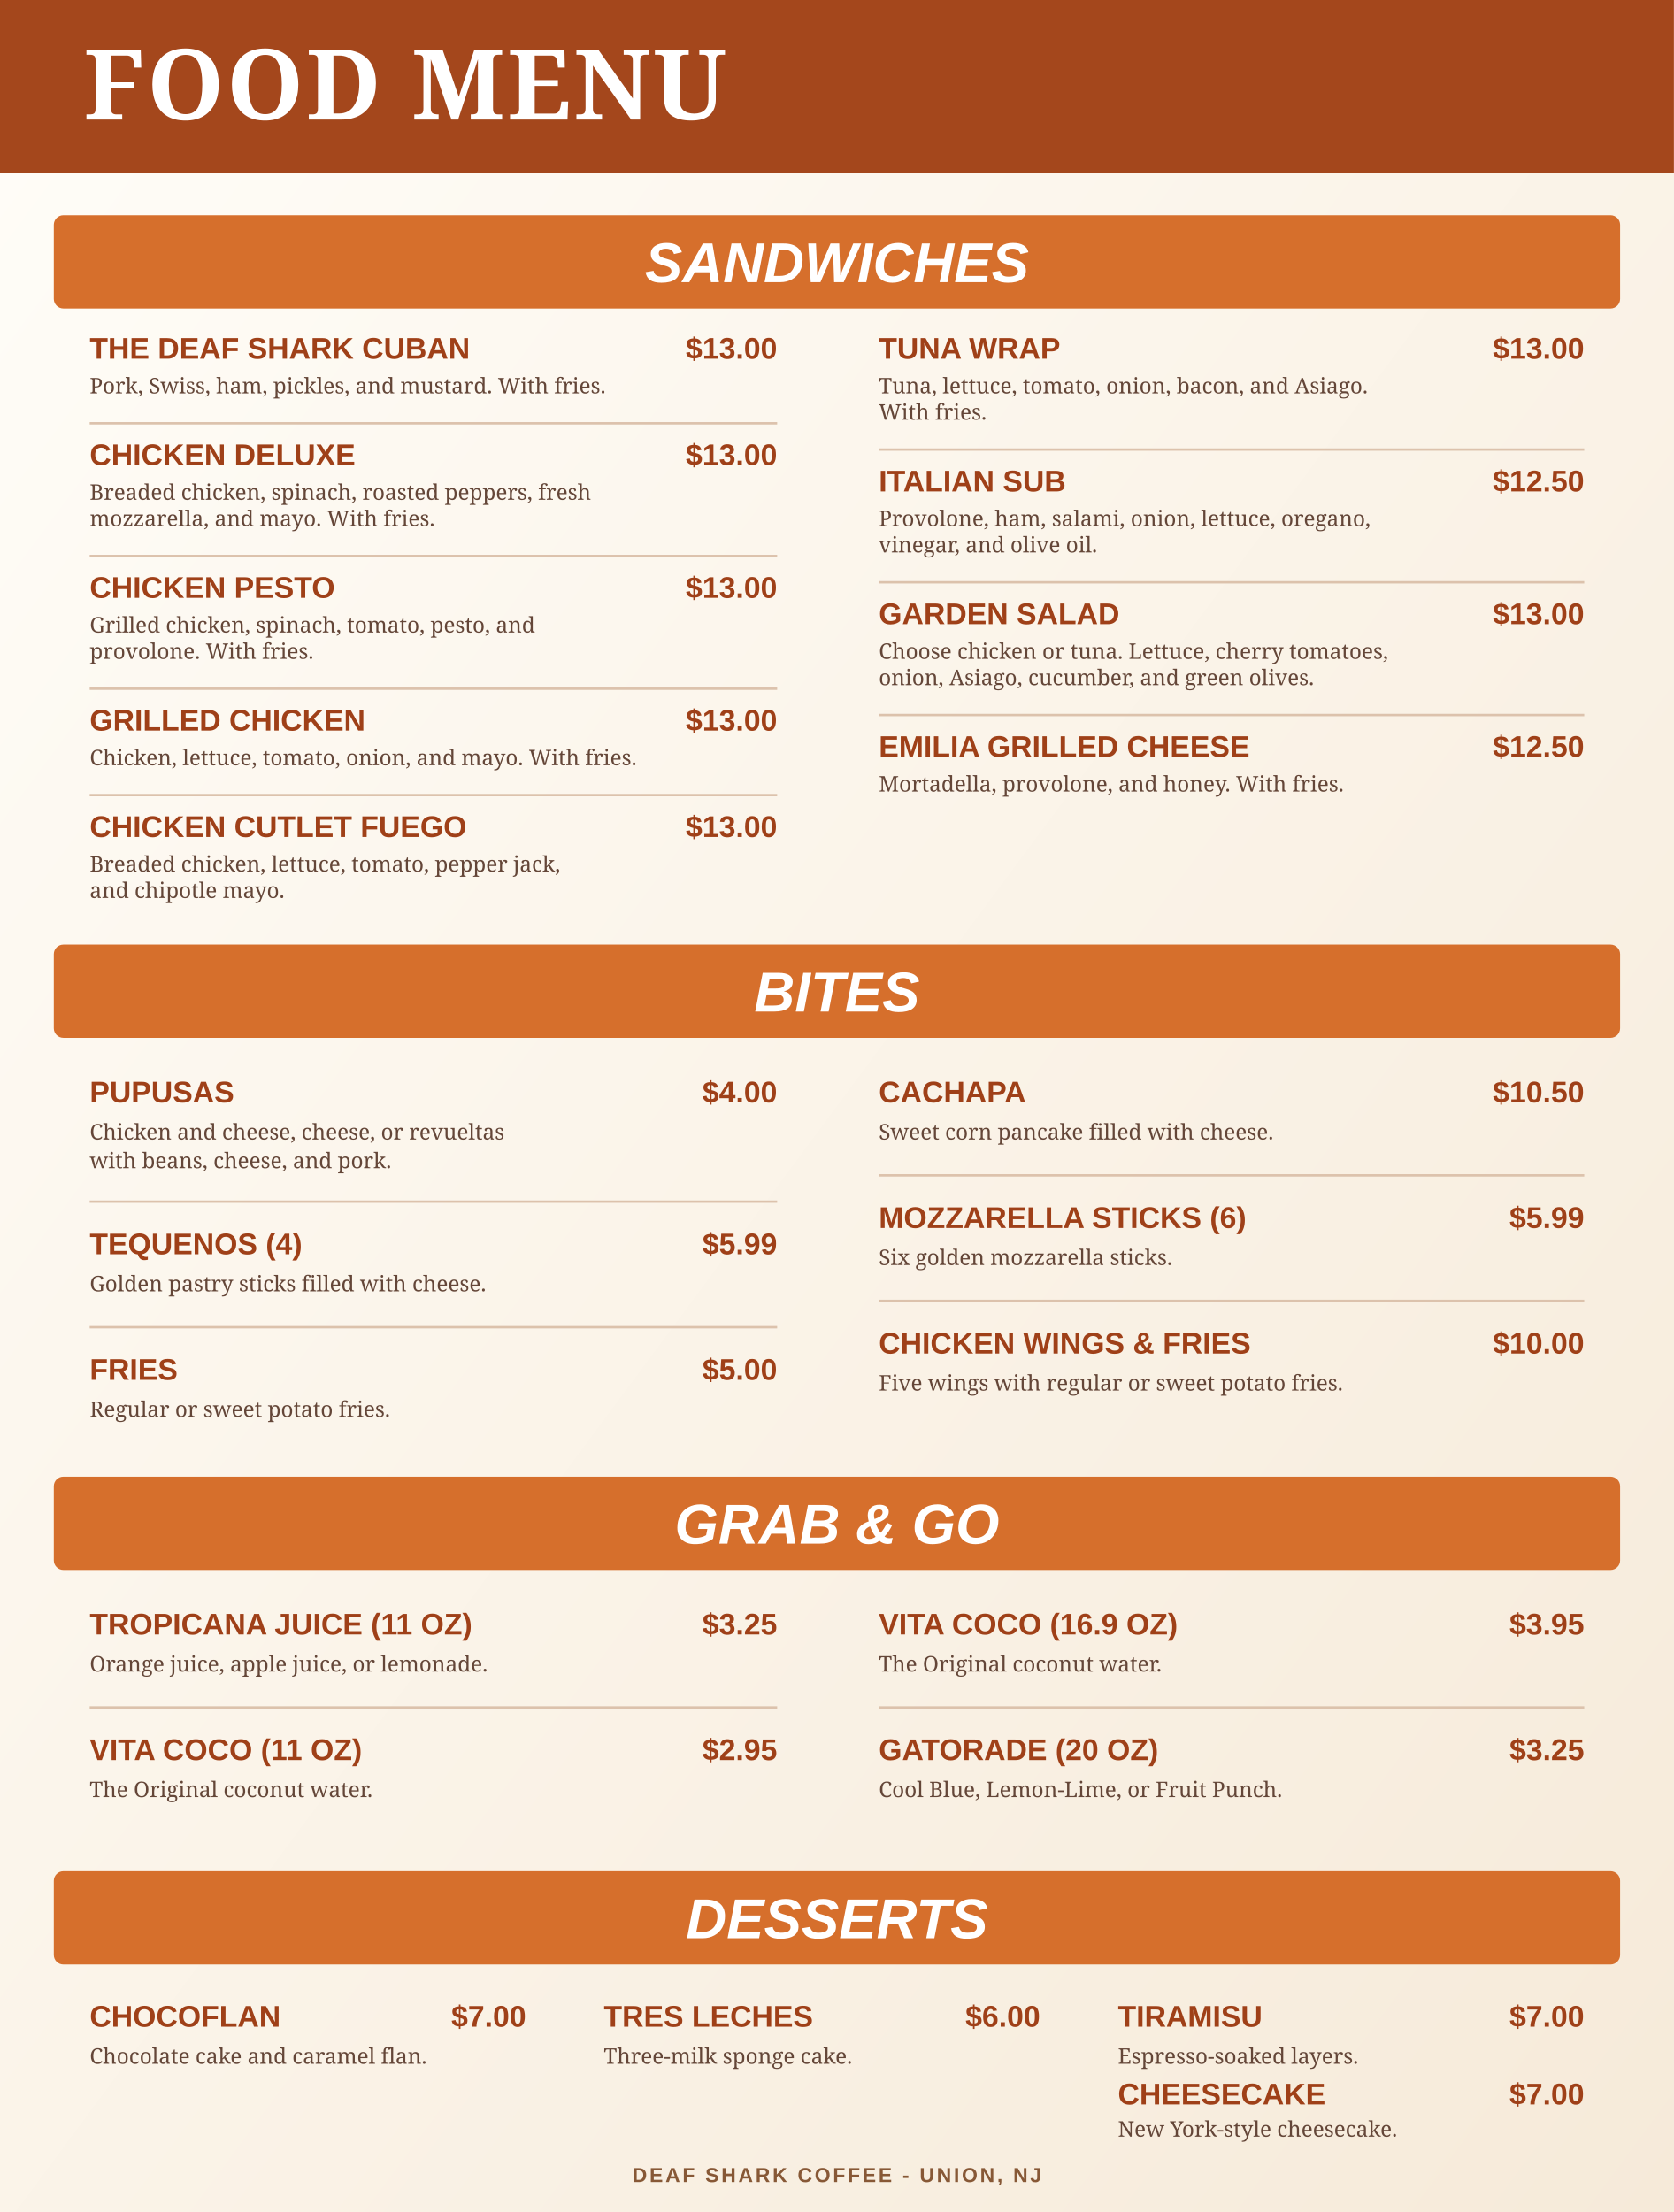
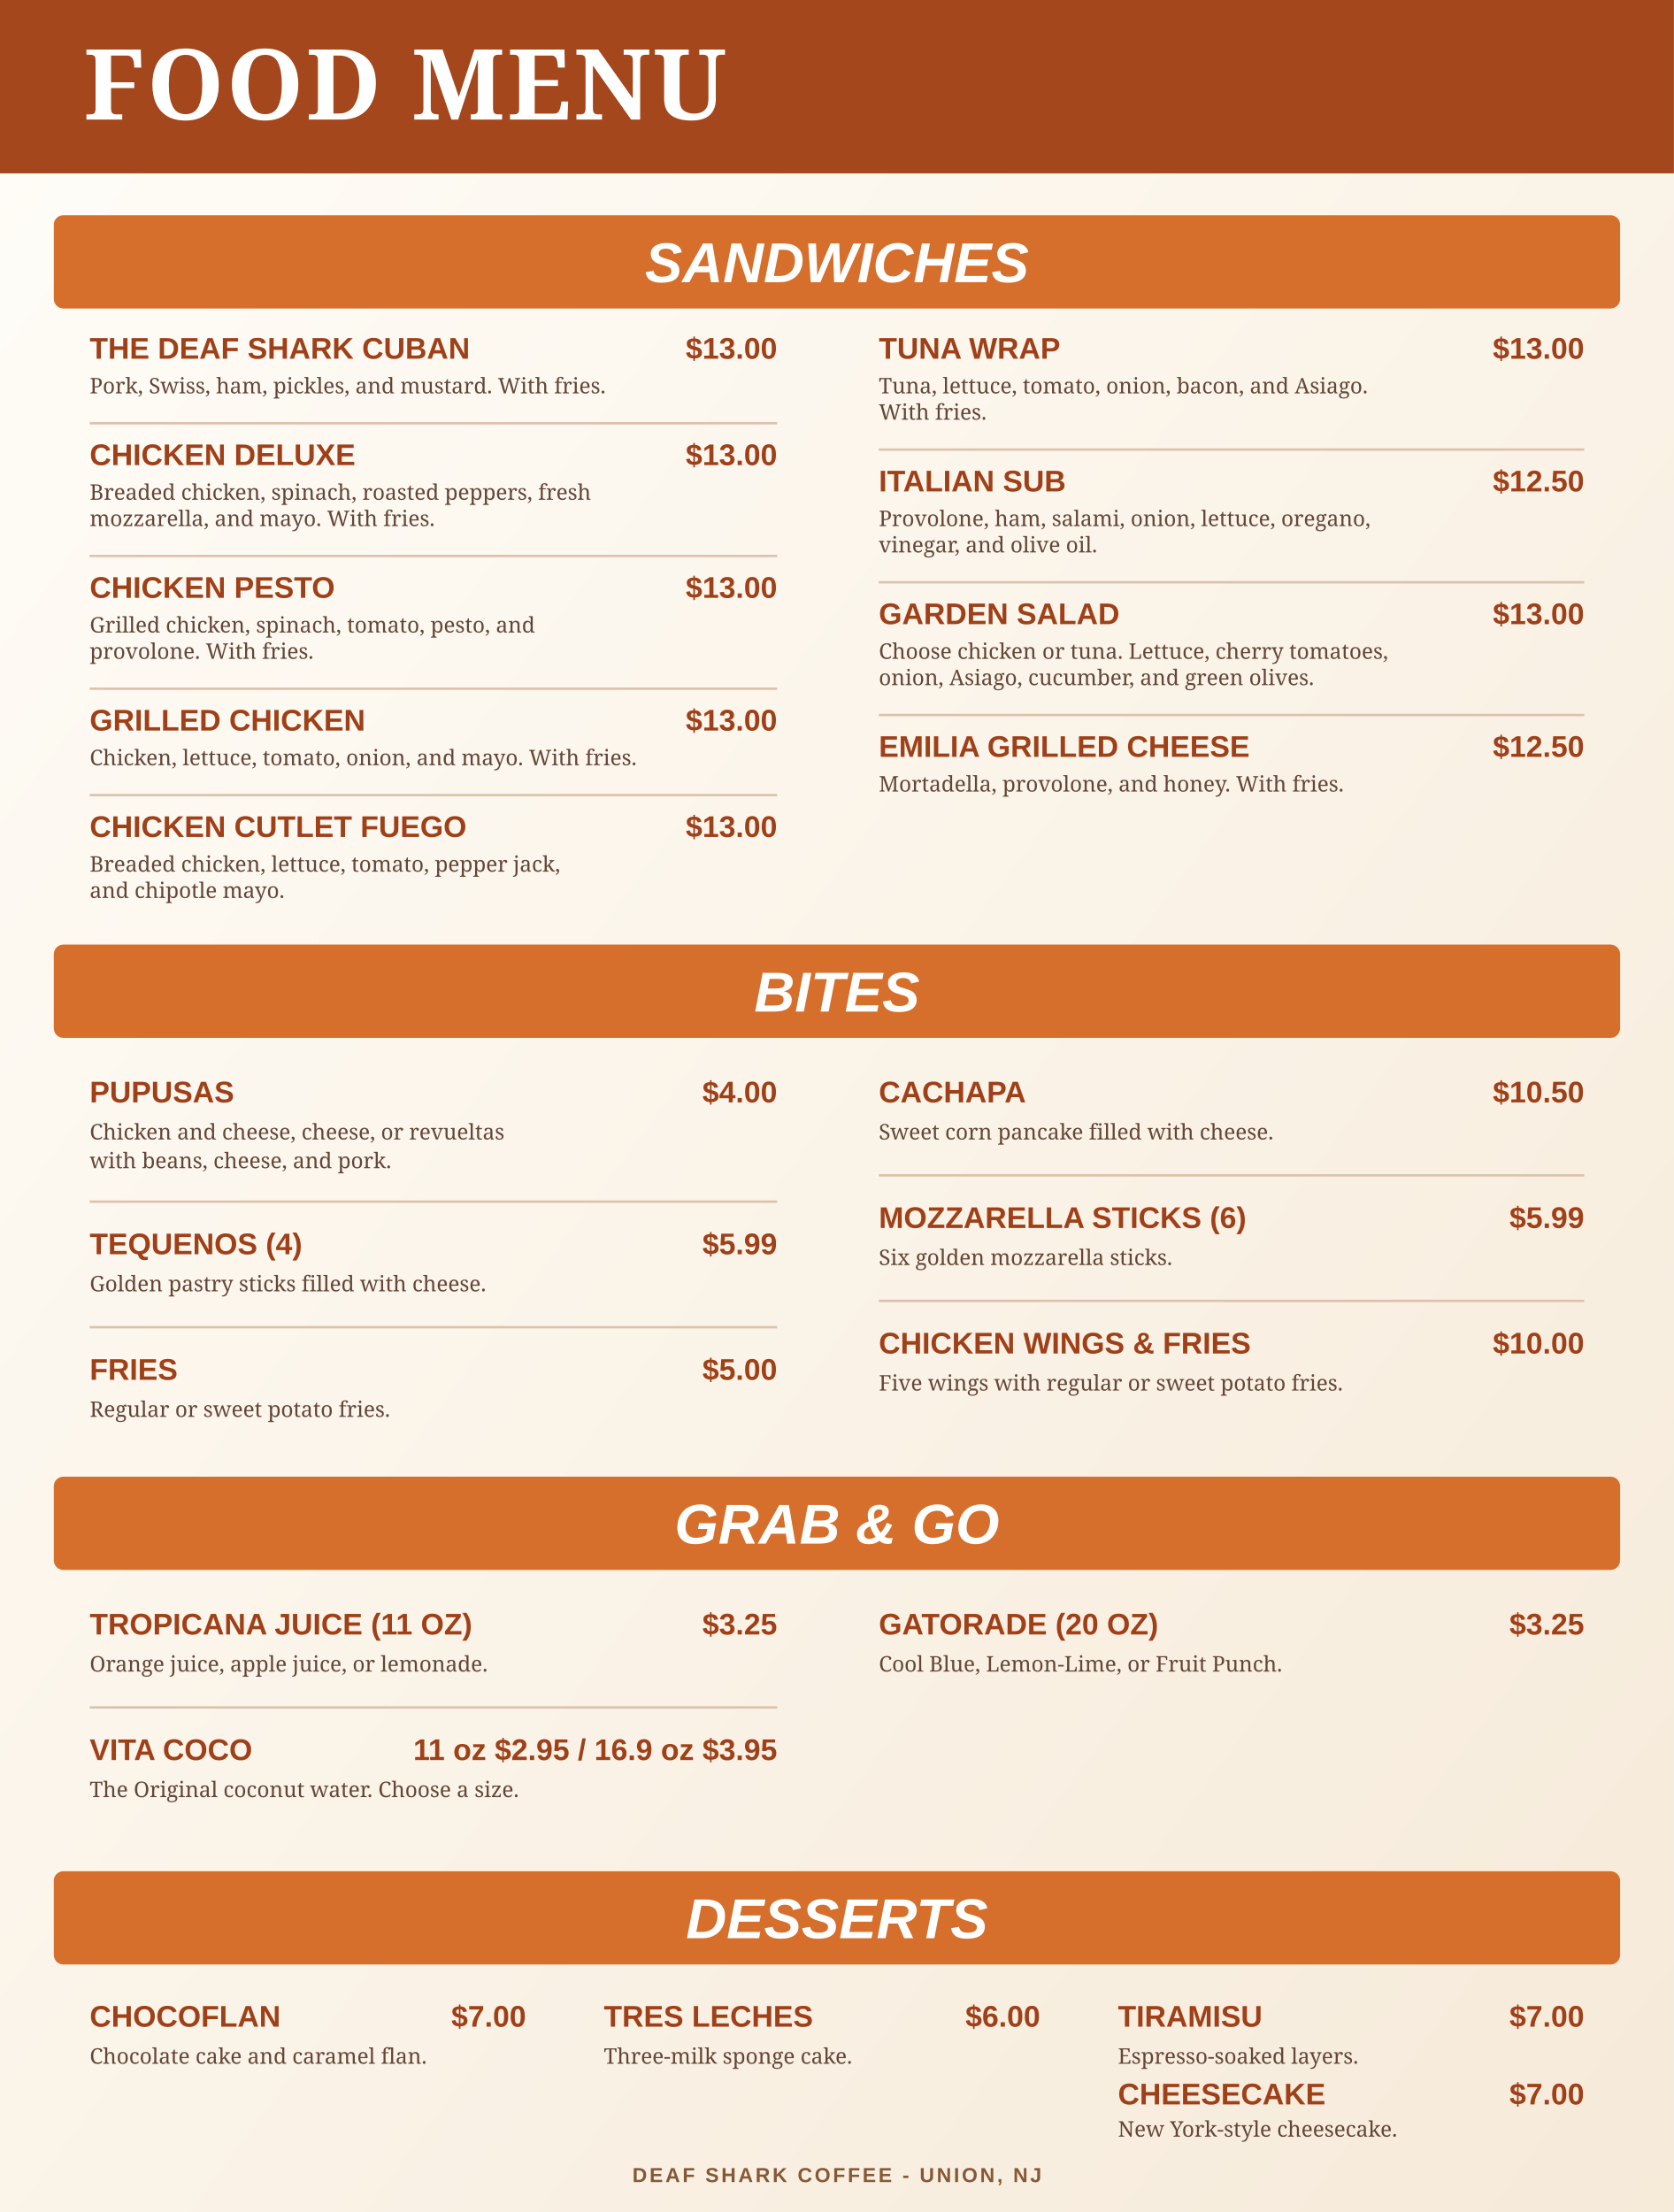
<svg xmlns="http://www.w3.org/2000/svg" viewBox="0 0 1400 1850" role="img" aria-labelledby="title desc">
  <defs>
    <linearGradient id="paper" x1="0" y1="0" x2="1" y2="1">
      <stop stop-color="#fffdf8" />
      <stop offset="1" stop-color="#f6ead9" />
    </linearGradient>
    <style>
      .head{font:900 82px Georgia,serif;letter-spacing:2px;fill:#fff}.bar{fill:#d66f2c}.section{font:900 italic 47px Arial,sans-serif;fill:#fff;text-anchor:middle}.name{font:800 25px Arial,sans-serif;fill:#9f4018}.price{font:800 25px Arial,sans-serif;fill:#9f4018;text-anchor:end}.desc{font:400 18px Georgia,serif;fill:#644638}.rule{stroke:#dcc2ac;stroke-width:2}.small{font:400 16px Arial,sans-serif;fill:#6b4b3a}.foot{font:700 17px Arial,sans-serif;fill:#875836;letter-spacing:2px}
    </style>
  </defs>
  <rect width="1400" height="1850" fill="url(#paper)" />
  <rect width="1400" height="145" fill="#a4471c" />
  <text class="head" x="70" y="100">FOOD MENU</text>
  <rect class="bar" x="45" y="180" width="1310" height="78" rx="8" />
  <text class="section" x="700" y="236">SANDWICHES</text>
  <g transform="translate(75 300)">
    <text class="name">THE DEAF SHARK CUBAN</text>
    <text class="price" x="575">$13.00</text>
    <text class="desc" y="29">Pork, Swiss, ham, pickles, and mustard. With fries.</text>
    <line class="rule" y1="54" x2="575" y2="54" />
    <text class="name" y="89">CHICKEN DELUXE</text>
    <text class="price" x="575" y="89">$13.00</text>
    <text class="desc" y="118">Breaded chicken, spinach, roasted peppers, fresh</text>
    <text class="desc" y="140">mozzarella, and mayo. With fries.</text>
    <line class="rule" y1="165" x2="575" y2="165" />
    <text class="name" y="200">CHICKEN PESTO</text>
    <text class="price" x="575" y="200">$13.00</text>
    <text class="desc" y="229">Grilled chicken, spinach, tomato, pesto, and</text>
    <text class="desc" y="251">provolone. With fries.</text>
    <line class="rule" y1="276" x2="575" y2="276" />
    <text class="name" y="311">GRILLED CHICKEN</text>
    <text class="price" x="575" y="311">$13.00</text>
    <text class="desc" y="340">Chicken, lettuce, tomato, onion, and mayo. With fries.</text>
    <line class="rule" y1="365" x2="575" y2="365" />
    <text class="name" y="400">CHICKEN CUTLET FUEGO</text>
    <text class="price" x="575" y="400">$13.00</text>
    <text class="desc" y="429">Breaded chicken, lettuce, tomato, pepper jack,</text>
    <text class="desc" y="451">and chipotle mayo.</text>
  </g>
  <g transform="translate(735 300)">
    <text class="name">TUNA WRAP</text>
    <text class="price" x="590">$13.00</text>
    <text class="desc" y="29">Tuna, lettuce, tomato, onion, bacon, and Asiago.</text>
    <text class="desc" y="51">With fries.</text>
    <line class="rule" y1="76" x2="590" y2="76" />
    <text class="name" y="111">ITALIAN SUB</text>
    <text class="price" x="590" y="111">$12.50</text>
    <text class="desc" y="140">Provolone, ham, salami, onion, lettuce, oregano,</text>
    <text class="desc" y="162">vinegar, and olive oil.</text>
    <line class="rule" y1="187" x2="590" y2="187" />
    <text class="name" y="222">GARDEN SALAD</text>
    <text class="price" x="590" y="222">$13.00</text>
    <text class="desc" y="251">Choose chicken or tuna. Lettuce, cherry tomatoes,</text>
    <text class="desc" y="273">onion, Asiago, cucumber, and green olives.</text>
    <line class="rule" y1="298" x2="590" y2="298" />
    <text class="name" y="333">EMILIA GRILLED CHEESE</text>
    <text class="price" x="590" y="333">$12.50</text>
    <text class="desc" y="362">Mortadella, provolone, and honey. With fries.</text>
  </g>
  <rect class="bar" x="45" y="790" width="1310" height="78" rx="8" />
  <text class="section" x="700" y="846">BITES</text>
  <g transform="translate(75 922)">
    <text class="name">PUPUSAS</text>
    <text class="price" x="575">$4.00</text>
    <text class="desc" y="31">Chicken and cheese, cheese, or revueltas</text>
    <text class="desc" y="55">with beans, cheese, and pork.</text>
    <line class="rule" y1="83" x2="575" y2="83" />
    <text class="name" y="127">TEQUENOS (4)</text>
    <text class="price" x="575" y="127">$5.99</text>
    <text class="desc" y="158">Golden pastry sticks filled with cheese.</text>
    <line class="rule" y1="188" x2="575" y2="188" />
    <text class="name" y="232">FRIES</text>
    <text class="price" x="575" y="232">$5.00</text>
    <text class="desc" y="263">Regular or sweet potato fries.</text>
  </g>
  <g transform="translate(735 922)">
    <text class="name">CACHAPA</text>
    <text class="price" x="590">$10.50</text>
    <text class="desc" y="31">Sweet corn pancake filled with cheese.</text>
    <line class="rule" y1="61" x2="590" y2="61" />
    <text class="name" y="105">MOZZARELLA STICKS (6)</text>
    <text class="price" x="590" y="105">$5.99</text>
    <text class="desc" y="136">Six golden mozzarella sticks.</text>
    <line class="rule" y1="166" x2="590" y2="166" />
    <text class="name" y="210">CHICKEN WINGS &amp; FRIES</text>
    <text class="price" x="590" y="210">$10.00</text>
    <text class="desc" y="241">Five wings with regular or sweet potato fries.</text>
  </g>
  <rect class="bar" x="45" y="1235" width="1310" height="78" rx="8" />
  <text class="section" x="700" y="1291">GRAB &amp; GO</text>
  <g transform="translate(75 1367)">
    <text class="name">TROPICANA JUICE (11 OZ)</text>
    <text class="price" x="575">$3.25</text>
    <text class="desc" y="31">Orange juice, apple juice, or lemonade.</text>
    <line class="rule" y1="61" x2="575" y2="61" />
-     <text class="name" y="105">VITA COCO (11 OZ)</text>
-     <text class="price" x="575" y="105">$2.95</text>
-     <text class="desc" y="136">The Original coconut water.</text>
+     <text class="name" y="105">VITA COCO</text>
+     <text class="price" x="575" y="105">11 oz $2.95 / 16.9 oz $3.95</text>
+     <text class="desc" y="136">The Original coconut water. Choose a size.</text>
  </g>
  <g transform="translate(735 1367)">
-     <text class="name">VITA COCO (16.9 OZ)</text>
-     <text class="price" x="590">$3.95</text>
-     <text class="desc" y="31">The Original coconut water.</text>
-     <line class="rule" y1="61" x2="590" y2="61" />
-     <text class="name" y="105">GATORADE (20 OZ)</text>
-     <text class="price" x="590" y="105">$3.25</text>
-     <text class="desc" y="136">Cool Blue, Lemon-Lime, or Fruit Punch.</text>
+     <text class="name">GATORADE (20 OZ)</text>
+     <text class="price" x="590">$3.25</text>
+     <text class="desc" y="31">Cool Blue, Lemon-Lime, or Fruit Punch.</text>
  </g>
  <rect class="bar" x="45" y="1565" width="1310" height="78" rx="8" />
  <text class="section" x="700" y="1621">DESSERTS</text>
  <g transform="translate(75 1695)">
    <text class="name">CHOCOFLAN</text>
    <text class="price" x="365">$7.00</text>
    <text class="desc" y="31">Chocolate cake and caramel flan.</text>
  </g>
  <g transform="translate(505 1695)">
    <text class="name">TRES LECHES</text>
    <text class="price" x="365">$6.00</text>
    <text class="desc" y="31">Three-milk sponge cake.</text>
  </g>
  <g transform="translate(935 1695)">
    <text class="name">TIRAMISU</text>
    <text class="price" x="390">$7.00</text>
    <text class="desc" y="31">Espresso-soaked layers.</text>
    <text class="name" y="65">CHEESECAKE</text>
    <text class="price" x="390" y="65">$7.00</text>
    <text class="desc" y="92">New York-style cheesecake.</text>
  </g>
  <text class="foot" x="700" y="1825" text-anchor="middle">DEAF SHARK COFFEE - UNION, NJ</text>
</svg>
